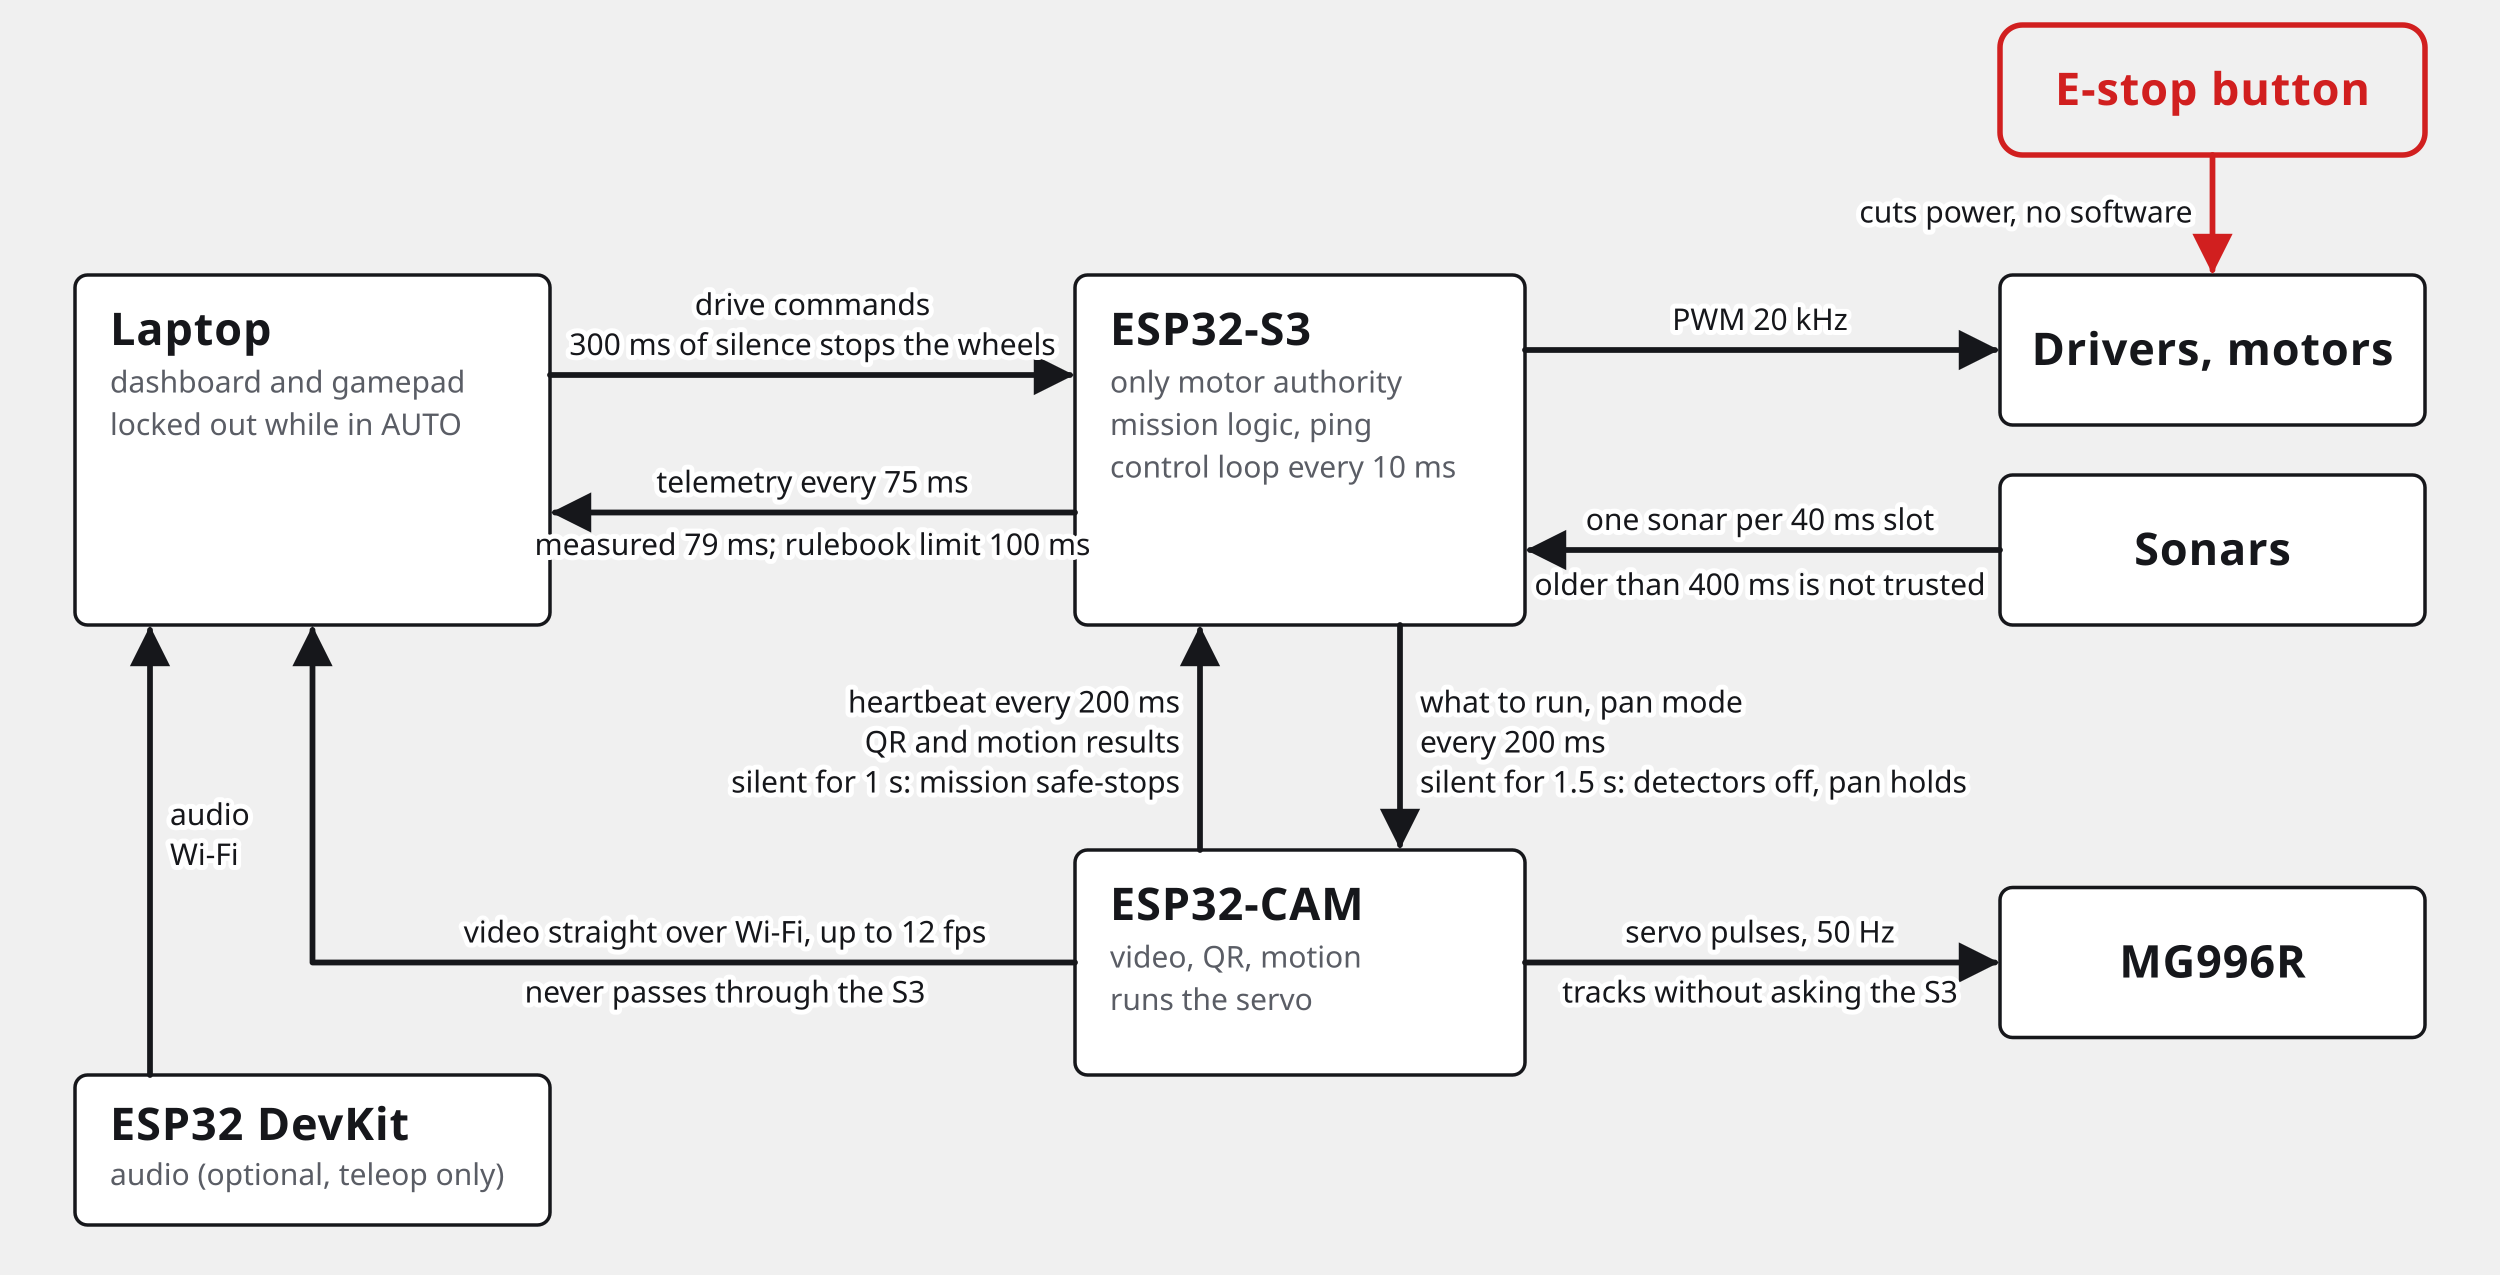
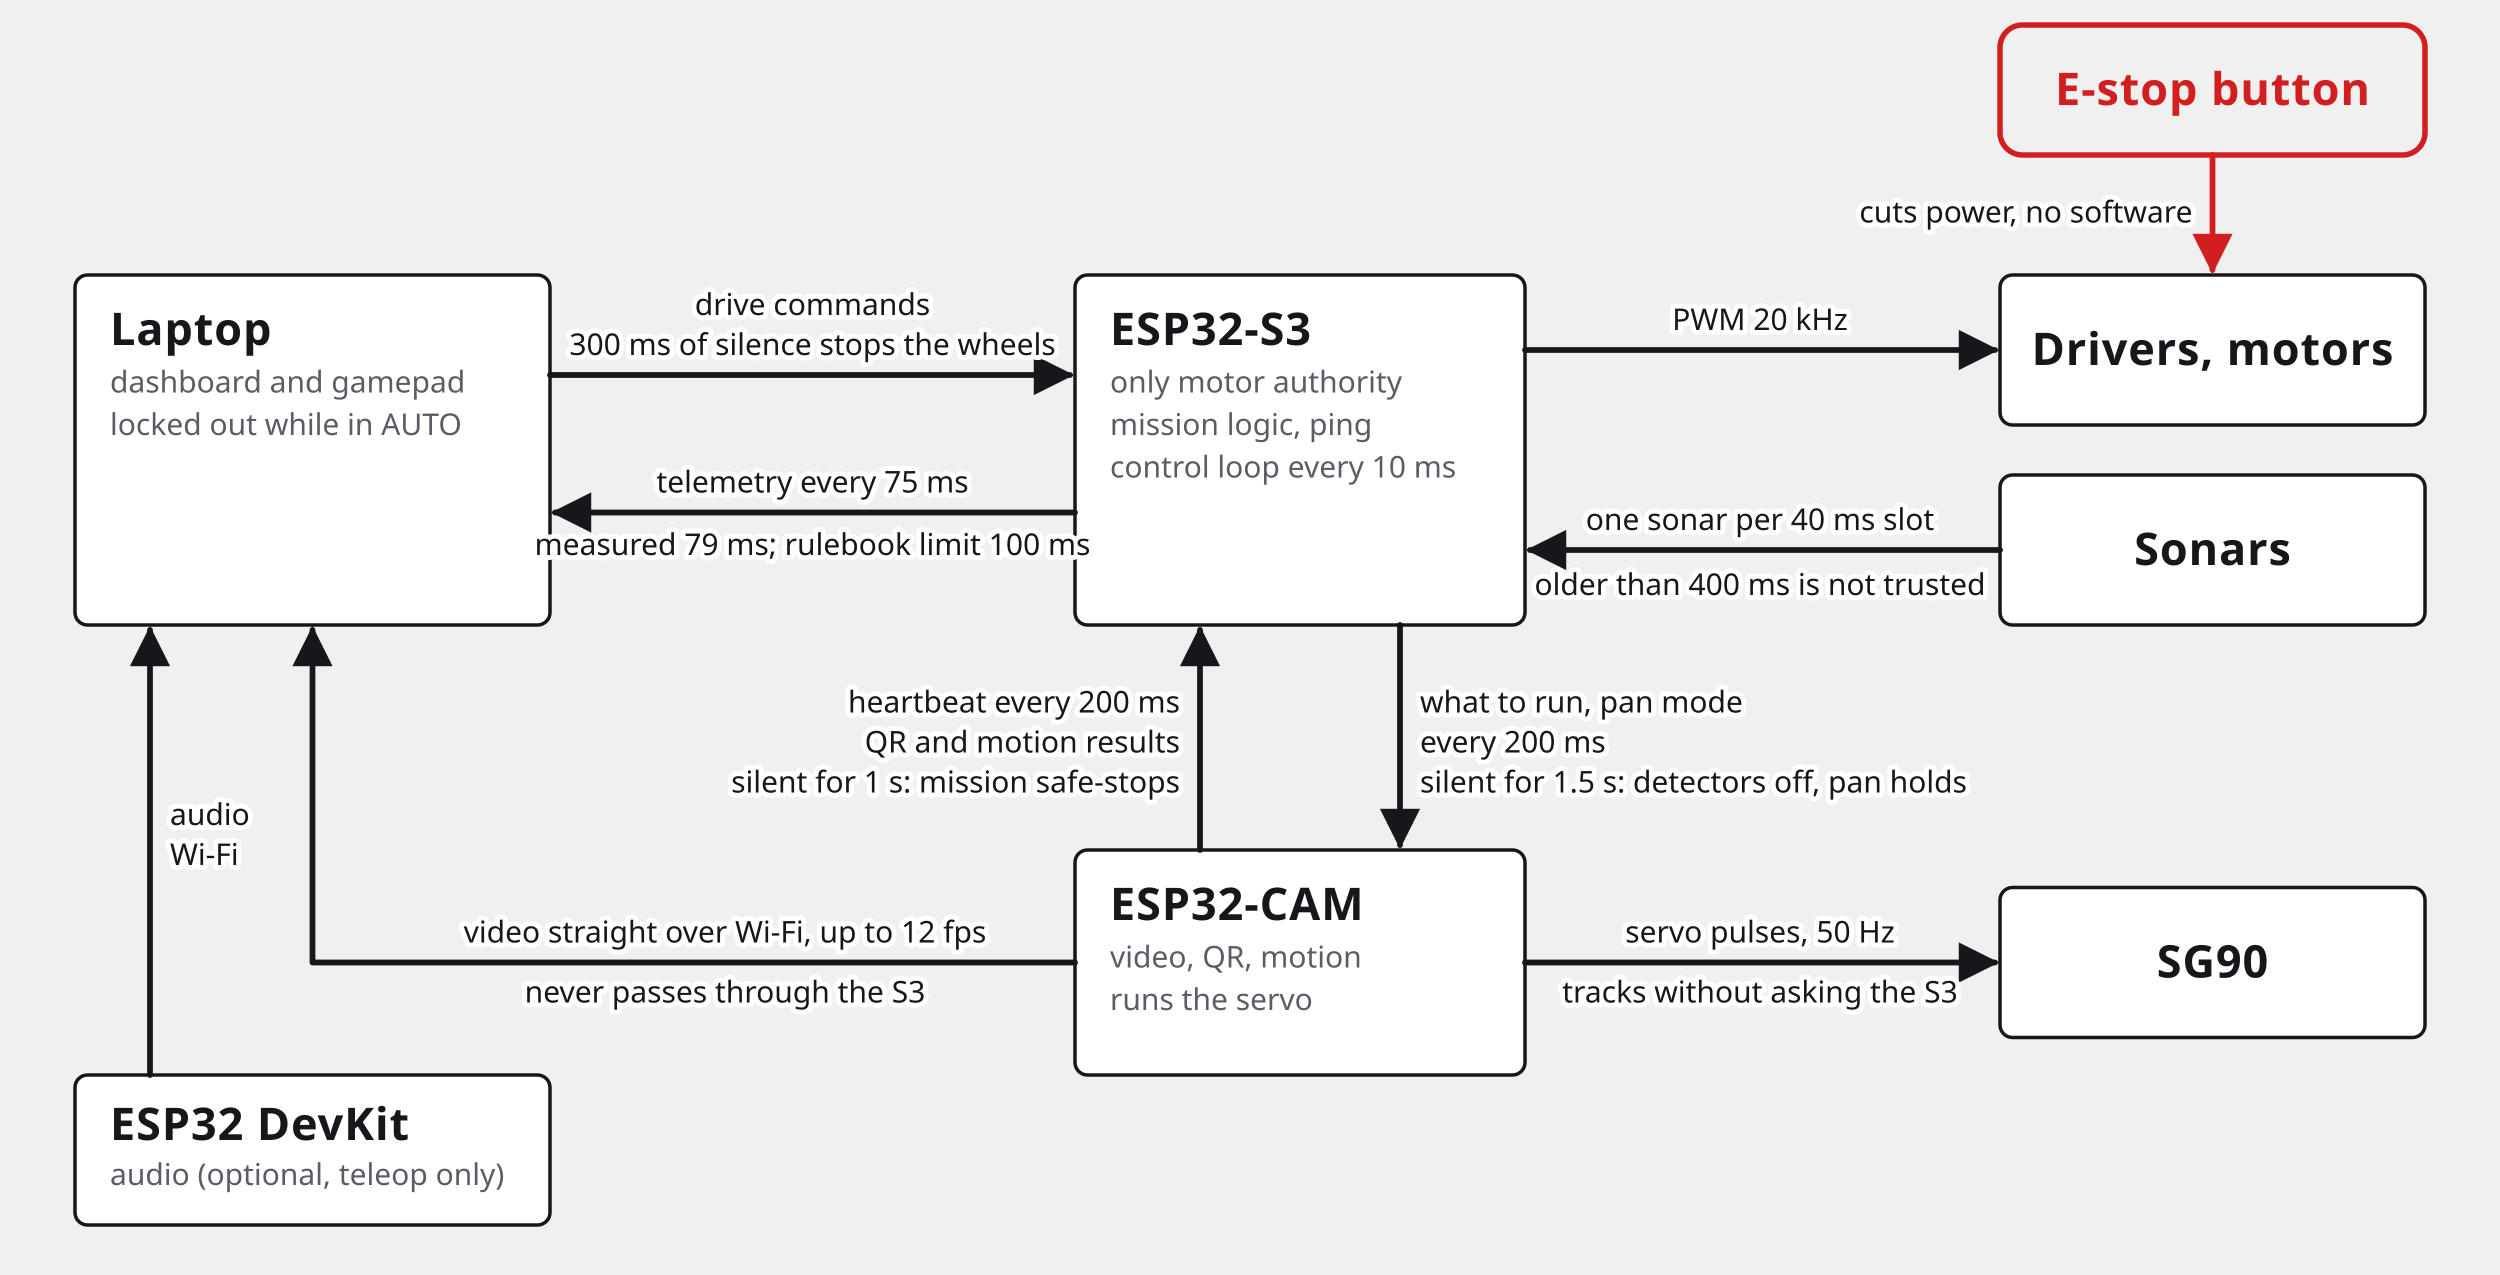
<svg xmlns="http://www.w3.org/2000/svg" viewBox="0 0 1000 510" role="img" aria-label="Data flow. Laptop sends drive commands to the S3 and receives telemetry. S3 drives the motor drivers and reads the sonars. S3 and camera exchange messages over three wires. The camera sends video straight to the laptop over Wi-Fi and drives the servo itself. The E-stop cuts motor power directly, without software.">
  <style>svg{color:#16171B;background:#fff}text { fill: currentColor; font: 400 12.5px "Barlow", "Segoe UI", system-ui, sans-serif; }
text.t-h { font: 600 18px "Barlow Condensed", "Arial Narrow", sans-serif; letter-spacing: .02em; }
text.t-s { fill: #5A5D65; font-size: 12px; }
text.t-p { font: 500 12px "JetBrains Mono", ui-monospace, Menlo, Consolas, monospace; }
text.t-w { font-size: 12px; paint-order: stroke; stroke: #FFFFFF; stroke-width: 4px; stroke-linejoin: round; }
text.t-z { font: 600 15px "Barlow Condensed", "Arial Narrow", sans-serif; letter-spacing: .03em; }
text.c-5 { fill: #D11F1F; }
text.c-a { fill: #8F6B00; font-weight: 600; }
.box { fill: #FFFFFF; stroke: currentColor; stroke-width: 1.4; }
.box-new { fill: #FFF8DC; stroke: #8F6B00; stroke-width: 2.6; }
.box-stop { fill: none; stroke: #D11F1F; stroke-width: 2.2; }
.zone-cut { fill: #FFF3C7; }
.zone-on { fill: #E5F2E9; }
.wire { fill: none; stroke: currentColor; stroke-width: 2.3; stroke-linejoin: round; stroke-linecap: round; }
.bus { stroke-width: 4; }
.w-5 { stroke: #D11F1F; } .w-b { stroke: #0B66C3; } .w-t { stroke: #087F5F; }
.w-o { stroke: #C25500; } .w-p { stroke: #7338BD; } .w-m { stroke: #B01F7C; }
.w-a { stroke: #8F6B00; stroke-dasharray: 5 4; }
.w-mot { stroke: #5A5D65; }
.thin { stroke-width: 1.6; }
.dash { stroke-dasharray: 4 4; }
.dot { fill: currentColor; } .dot-5 { fill: #D11F1F; } .dot-m { fill: #B01F7C; }
.pin { fill: #FFFFFF; stroke: currentColor; stroke-width: 1.5; }
.res { fill: #FFFFFF; stroke: #B01F7C; stroke-width: 2; }
.ah { fill: currentColor; } .ah-5 { fill: #D11F1F; }

</style>
  <defs>
    <marker id="ah" viewBox="0 0 10 10" refX="9" refY="5" markerWidth="7" markerHeight="7" orient="auto">
      <path class="ah" d="M0 0L10 5L0 10z" />
    </marker>
    <marker id="ahr" viewBox="0 0 10 10" refX="9" refY="5" markerWidth="7" markerHeight="7" orient="auto">
      <path class="ah-5" d="M0 0L10 5L0 10z" />
    </marker>
  </defs>
  <rect class="box" x="30" y="110" width="190" height="140" rx="5" />
  <text class="t-h" x="44" y="138">Laptop</text>
  <text class="t-s" x="44" y="157">dashboard and gamepad</text>
  <text class="t-s" x="44" y="174">locked out while in AUTO</text>
  <rect class="box" x="430" y="110" width="180" height="140" rx="5" />
  <text class="t-h" x="444" y="138">ESP32-S3</text>
  <text class="t-s" x="444" y="157">only motor authority</text>
  <text class="t-s" x="444" y="174">mission logic, ping</text>
  <text class="t-s" x="444" y="191">control loop every 10 ms</text>
  <rect class="box" x="800" y="110" width="170" height="60" rx="5" />
  <text class="t-h" x="885" y="146" text-anchor="middle">Drivers, motors</text>
  <rect class="box" x="800" y="190" width="170" height="60" rx="5" />
  <text class="t-h" x="885" y="226" text-anchor="middle">Sonars</text>
  <rect class="box-stop" x="800" y="10" width="170" height="52" rx="9" />
  <text class="t-h c-5" x="885" y="42" text-anchor="middle">E-stop button</text>
  <path class="wire w-5" d="M885 62V108" marker-end="url(#ahr)" />
  <text class="t-w" x="877" y="89" text-anchor="end">cuts power, no software</text>
  <rect class="box" x="430" y="340" width="180" height="90" rx="5" />
  <text class="t-h" x="444" y="368">ESP32-CAM</text>
  <text class="t-s" x="444" y="387">video, QR, motion</text>
  <text class="t-s" x="444" y="404">runs the servo</text>
  <rect class="box" x="800" y="355" width="170" height="60" rx="5" />
-   <text class="t-h" x="885" y="391" text-anchor="middle">MG996R</text>
+   <text class="t-h" x="885" y="391" text-anchor="middle">SG90</text>
  <rect class="box" x="30" y="430" width="190" height="60" rx="5" />
  <text class="t-h" x="44" y="456">ESP32 DevKit</text>
  <text class="t-s" x="44" y="474">audio (optional, teleop only)</text>
  <path class="wire" d="M220 150H428" marker-end="url(#ah)" />
  <text class="t-w" x="325" y="126" text-anchor="middle">drive commands</text>
  <text class="t-w" x="325" y="142" text-anchor="middle">300 ms of silence stops the wheels</text>
  <path class="wire" d="M430 205H222" marker-end="url(#ah)" />
  <text class="t-w" x="325" y="197" text-anchor="middle">telemetry every 75 ms</text>
  <text class="t-w" x="325" y="222" text-anchor="middle">measured 79 ms; rulebook limit 100 ms</text>
  <path class="wire" d="M610 140H798" marker-end="url(#ah)" />
  <text class="t-w" x="704" y="132" text-anchor="middle">PWM 20 kHz</text>
  <path class="wire" d="M800 220H612" marker-end="url(#ah)" />
  <text class="t-w" x="704" y="212" text-anchor="middle">one sonar per 40 ms slot</text>
  <text class="t-w" x="704" y="238" text-anchor="middle">older than 400 ms is not trusted</text>
  <path class="wire" d="M480 340V252" marker-end="url(#ah)" />
  <text class="t-w" x="472" y="285" text-anchor="end">heartbeat every 200 ms</text>
  <text class="t-w" x="472" y="301" text-anchor="end">QR and motion results</text>
  <text class="t-w" x="472" y="317" text-anchor="end">silent for 1 s: mission safe-stops</text>
  <path class="wire" d="M560 250V338" marker-end="url(#ah)" />
  <text class="t-w" x="568" y="285">what to run, pan mode</text>
  <text class="t-w" x="568" y="301">every 200 ms</text>
  <text class="t-w" x="568" y="317">silent for 1.5 s: detectors off, pan holds</text>
  <path class="wire" d="M610 385H798" marker-end="url(#ah)" />
  <text class="t-w" x="704" y="377" text-anchor="middle">servo pulses, 50 Hz</text>
  <text class="t-w" x="704" y="401" text-anchor="middle">tracks without asking the S3</text>
  <path class="wire" d="M430 385H125V252" marker-end="url(#ah)" />
  <text class="t-w" x="290" y="377" text-anchor="middle">video straight over Wi-Fi, up to 12 fps</text>
  <text class="t-w" x="290" y="401" text-anchor="middle">never passes through the S3</text>
  <path class="wire" d="M60 430V252" marker-end="url(#ah)" />
  <text class="t-w" x="68" y="330">audio</text>
  <text class="t-w" x="68" y="346">Wi-Fi</text>
</svg>
